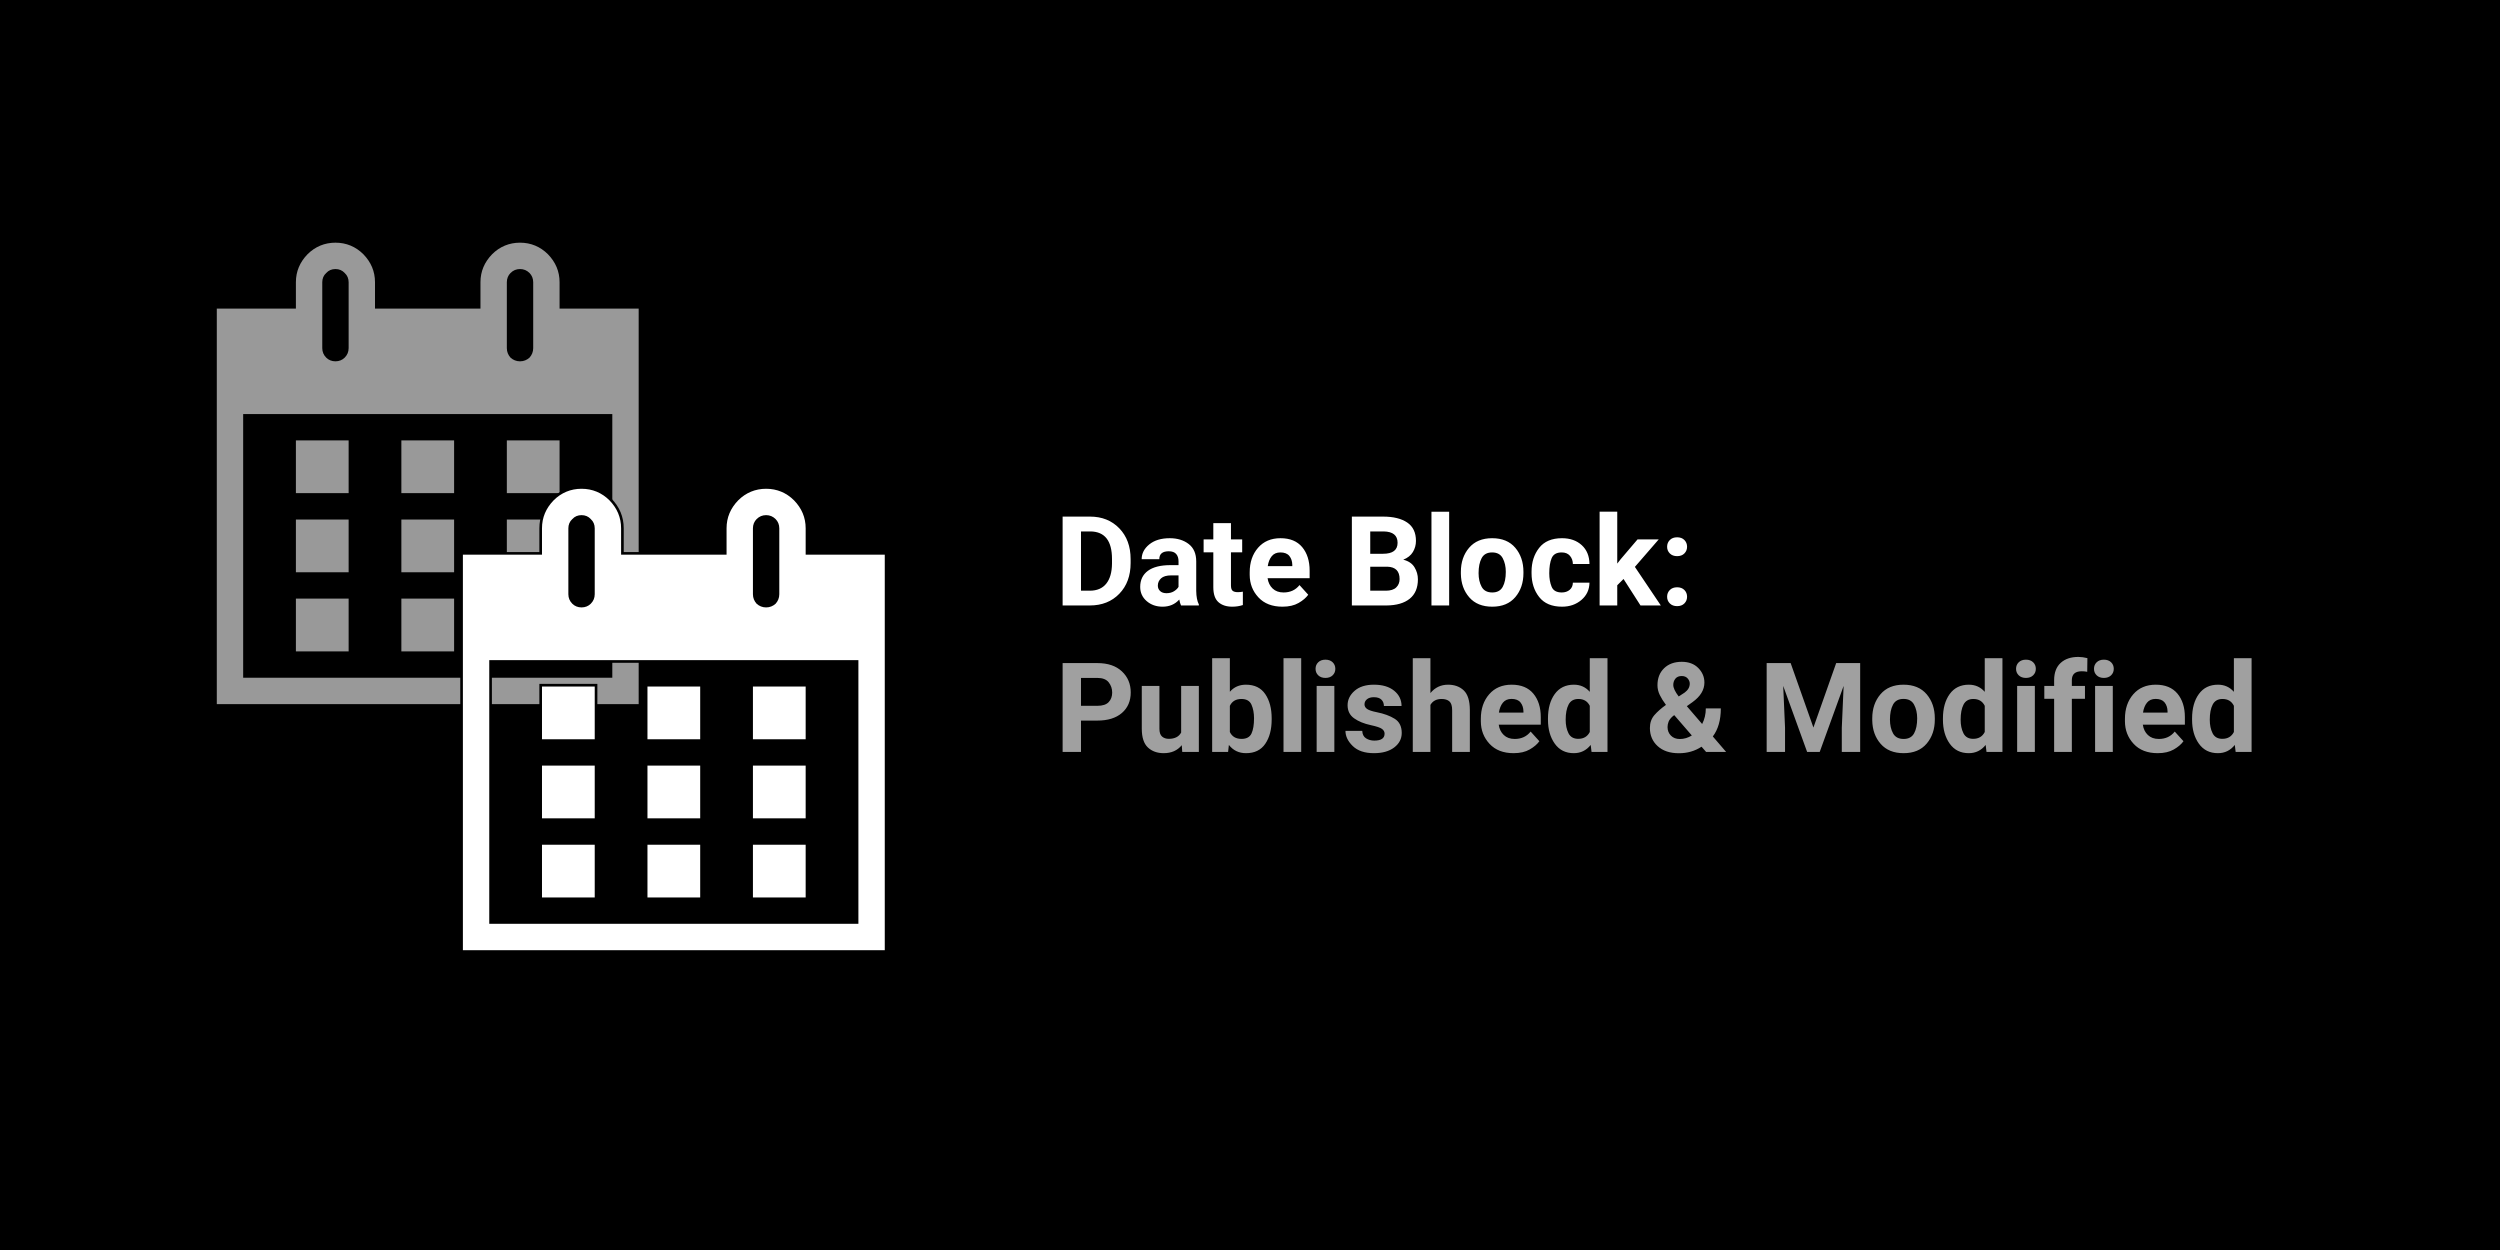
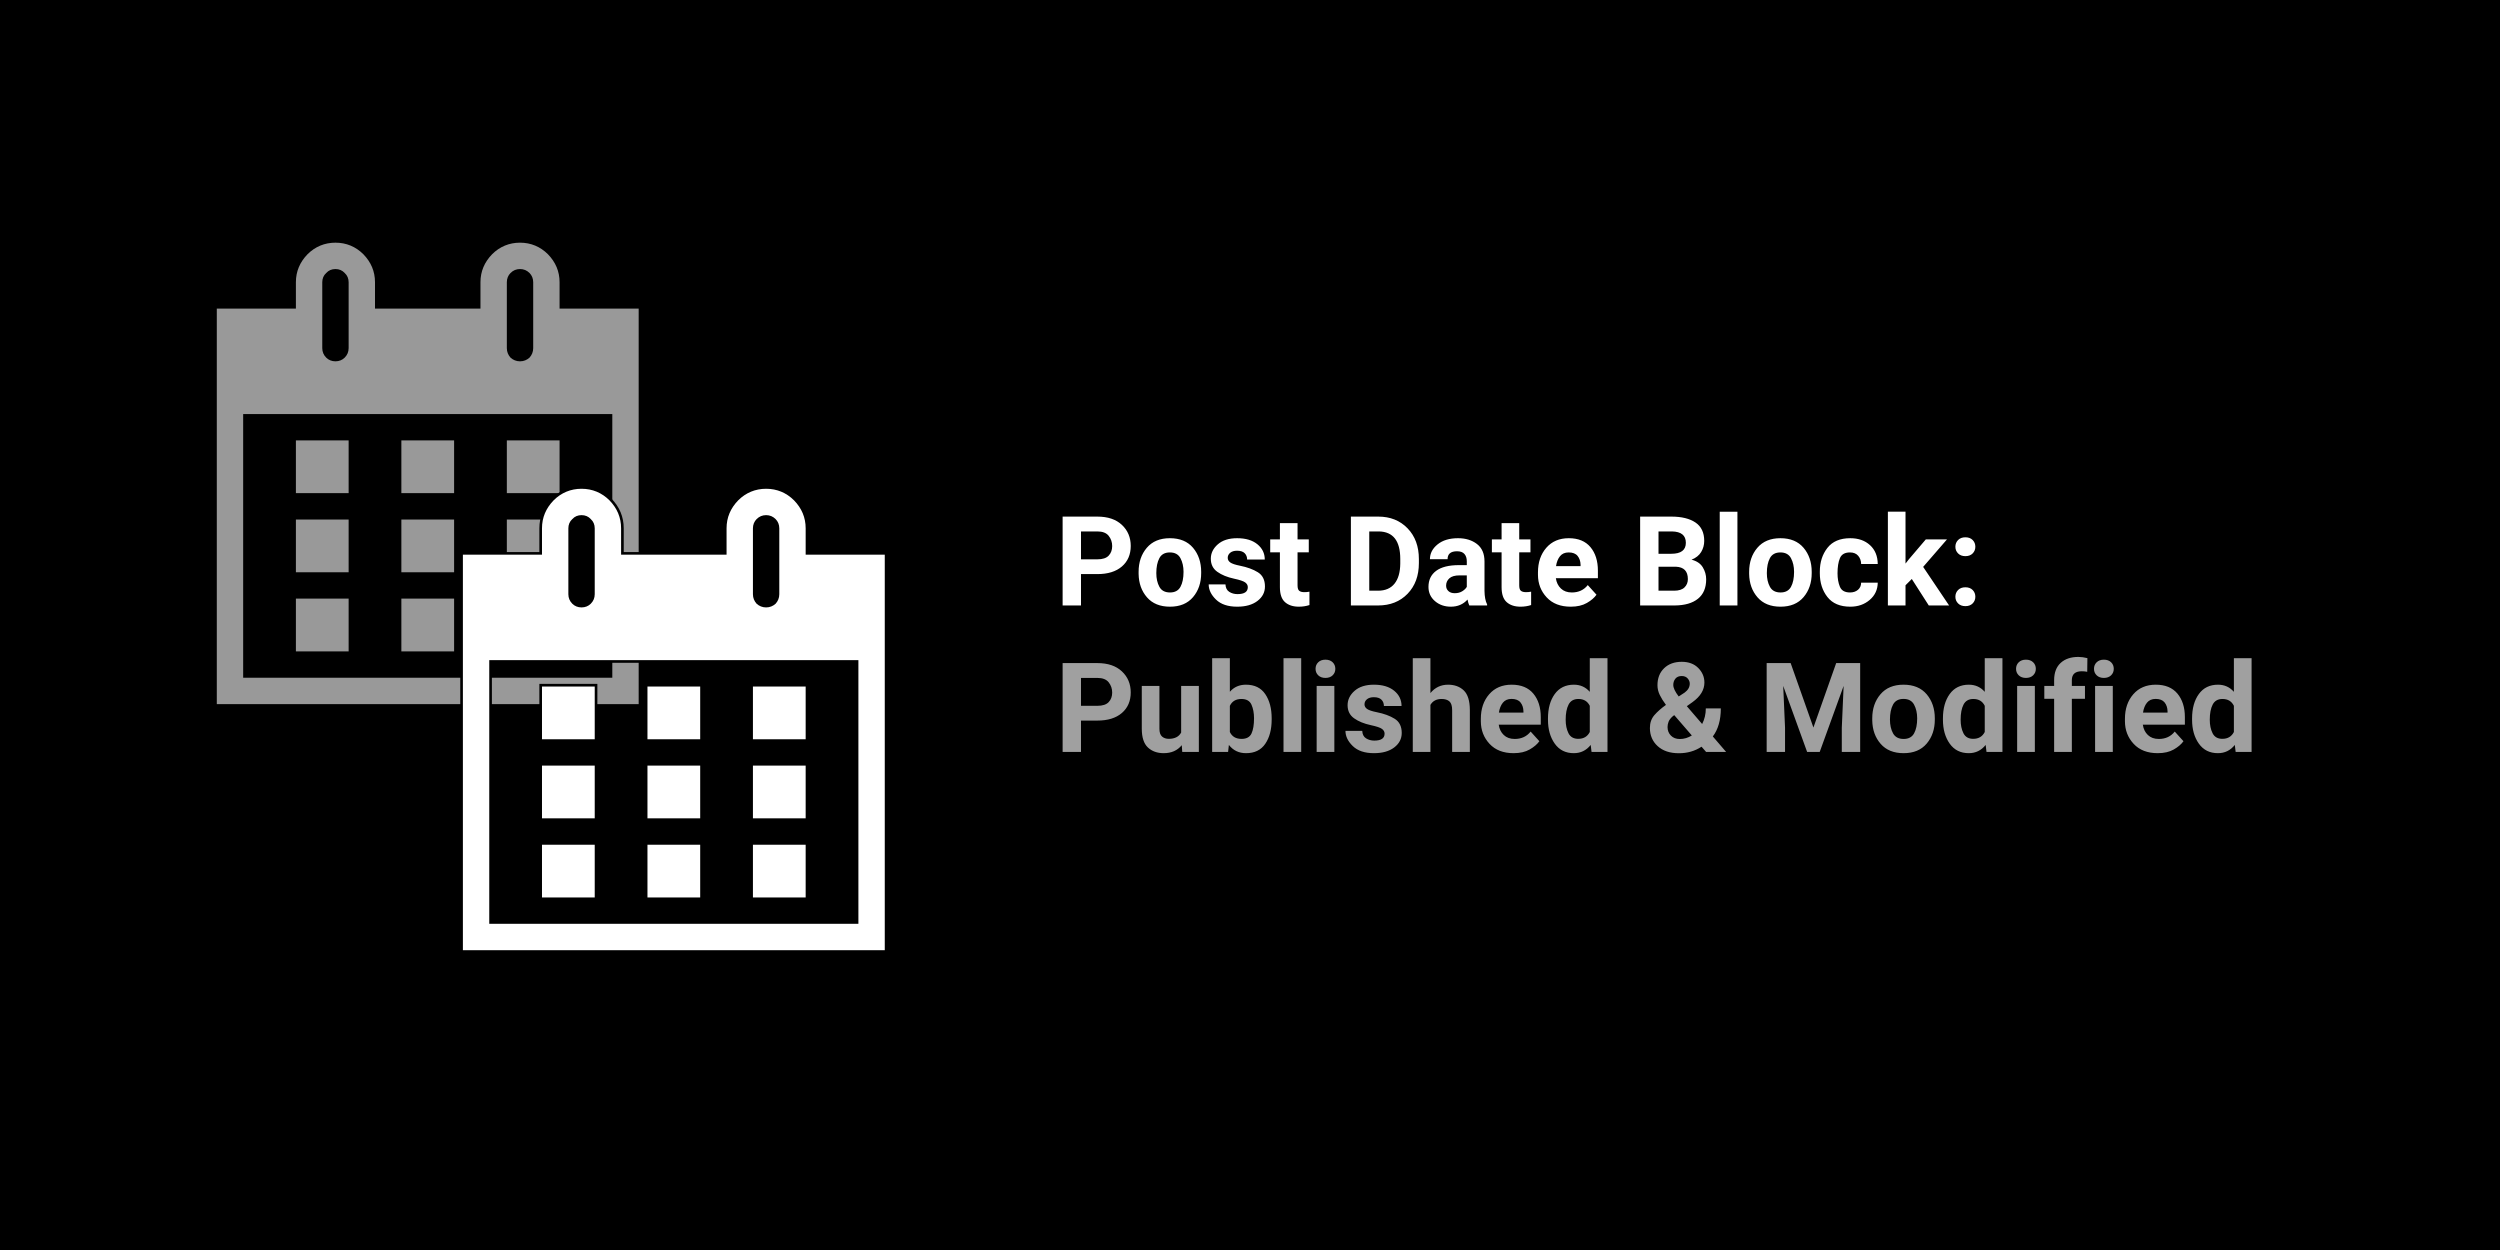
<svg xmlns="http://www.w3.org/2000/svg" width="1280" height="640" viewBox="0 0 1280 640">
  <defs>
    <path id="calendar-shape" d="M15 4h3v15h-16v-15h3v-1c0-0.41 0.15-0.76 0.44-1.060 0.29-0.29 0.65-0.44 1.060-0.44s0.77 0.15 1.060 0.44c0.29 0.3 0.44 0.65 0.44 1.060v1h4v-1c0-0.41 0.15-0.76 0.44-1.060 0.29-0.29 0.65-0.44 1.060-0.44s0.77 0.15 1.060 0.44c0.29 0.3 0.44 0.65 0.44 1.060v1zM6 3v2.5c0 0.14 0.050 0.26 0.15 0.36 0.090 0.090 0.21 0.14 0.35 0.14s0.26-0.050 0.35-0.14c0.1-0.1 0.15-0.22 0.15-0.36v-2.5c0-0.14-0.050-0.26-0.15-0.35-0.090-0.1-0.21-0.15-0.35-0.15s-0.26 0.050-0.35 0.15c-0.1 0.090-0.15 0.21-0.15 0.35zM13 3v2.5c0 0.14 0.050 0.26 0.14 0.36 0.1 0.090 0.22 0.14 0.36 0.14s0.26-0.050 0.36-0.14c0.090-0.1 0.14-0.22 0.14-0.36v-2.5c0-0.14-0.050-0.26-0.14-0.35-0.1-0.1-0.22-0.15-0.36-0.15s-0.26 0.050-0.36 0.15c-0.090 0.090-0.14 0.21-0.14 0.35zM17 18v-10h-14v10h14zM7 9v2h-2v-2h2zM9 9h2v2h-2v-2zM13 11v-2h2v2h-2zM7 12v2h-2v-2h2zM9 12h2v2h-2v-2zM13 14v-2h2v2h-2zM7 15v2h-2v-2h2zM11 17h-2v-2h2v2zM15 17h-2v-2h2v2z" />
  </defs>
  <rect width="1280" height="640" fill="#000000" />
  <g transform="translate(120, 140) scale(18)">
    <use href="#calendar-shape" fill="#FFFFFF" transform="translate(-2, -2) scale(0.75)" opacity="0.6" />
    <g transform="translate(5, 5) scale(0.75)">
      <use href="#calendar-shape" fill="#000000" stroke="#000000" stroke-width="0.2" />
      <use href="#calendar-shape" fill="#FFFFFF" />
    </g>
  </g>
  <g font-family="-apple-system, BlinkMacSystemFont, 'Segoe UI', Roboto, Helvetica, Arial, sans-serif" fill="#FFFFFF">
-     <text x="540" y="310" font-size="64" font-weight="bold">Date Block:</text>
+     <text x="540" y="310" font-size="64" font-weight="bold">Post Date Block:</text>
    <text x="540" y="385" font-size="64" font-weight="bold" fill="#A0A0A0">Published &amp; Modified</text>
  </g>
</svg>
